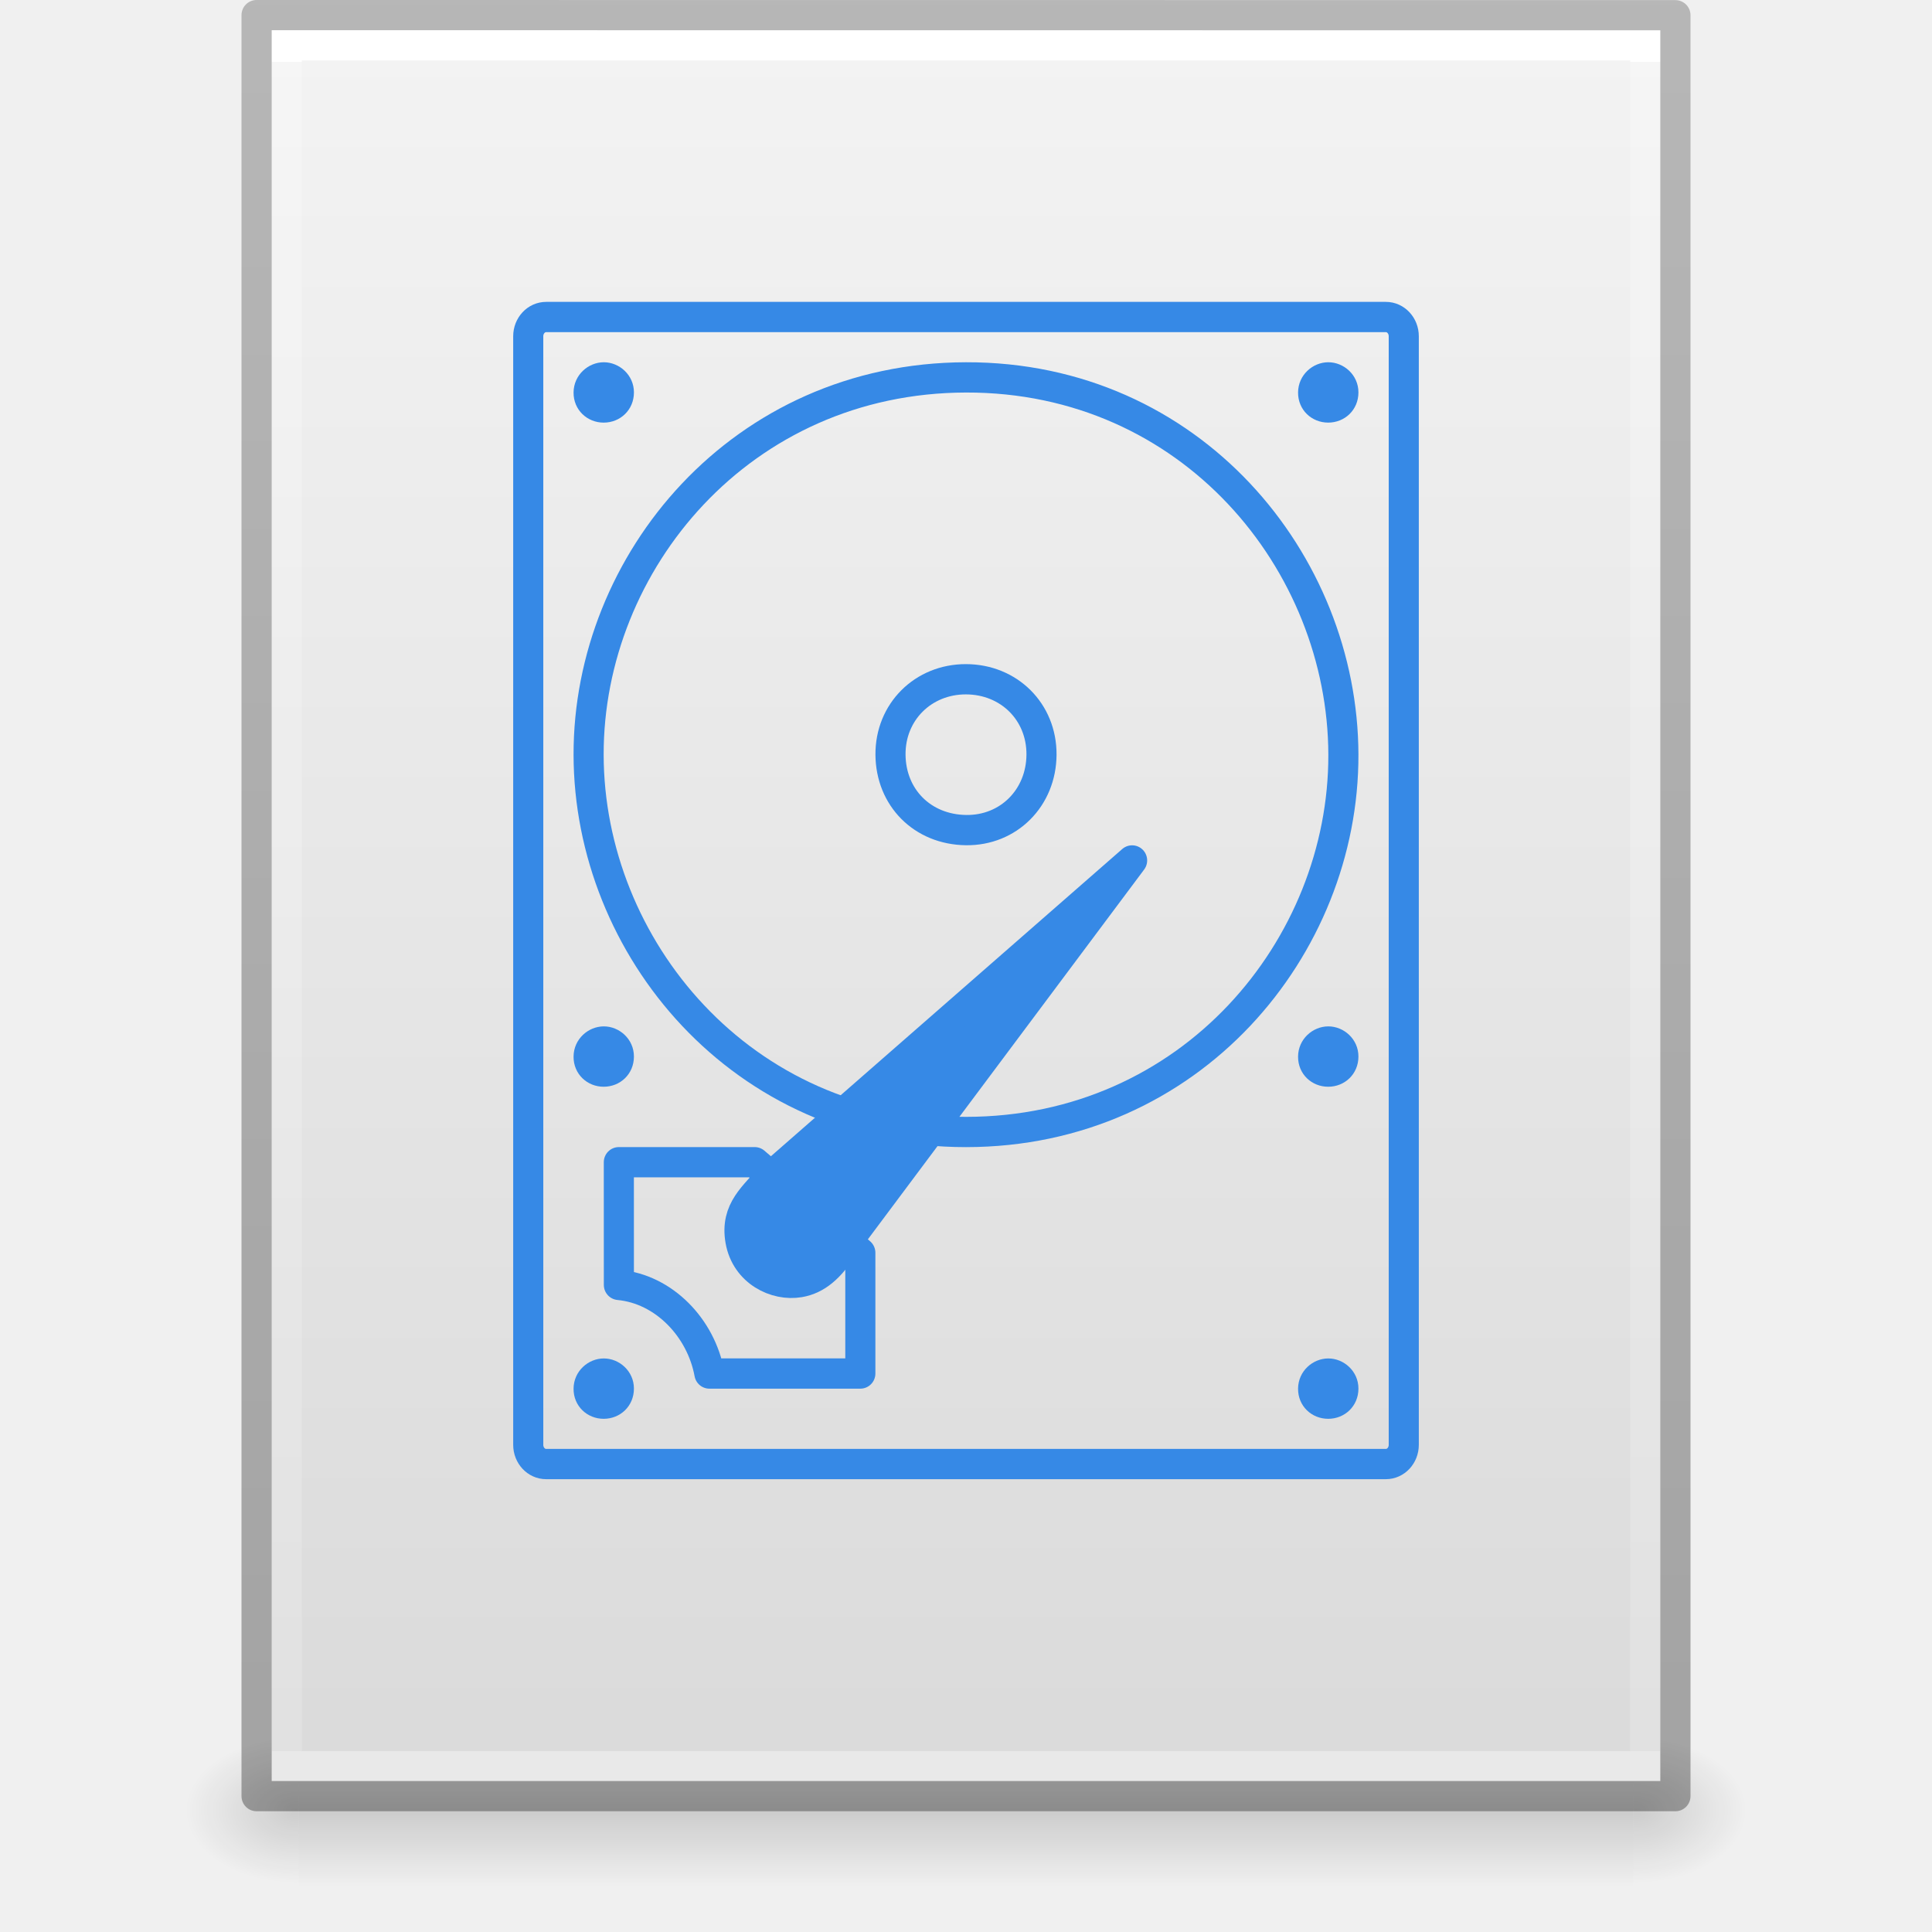
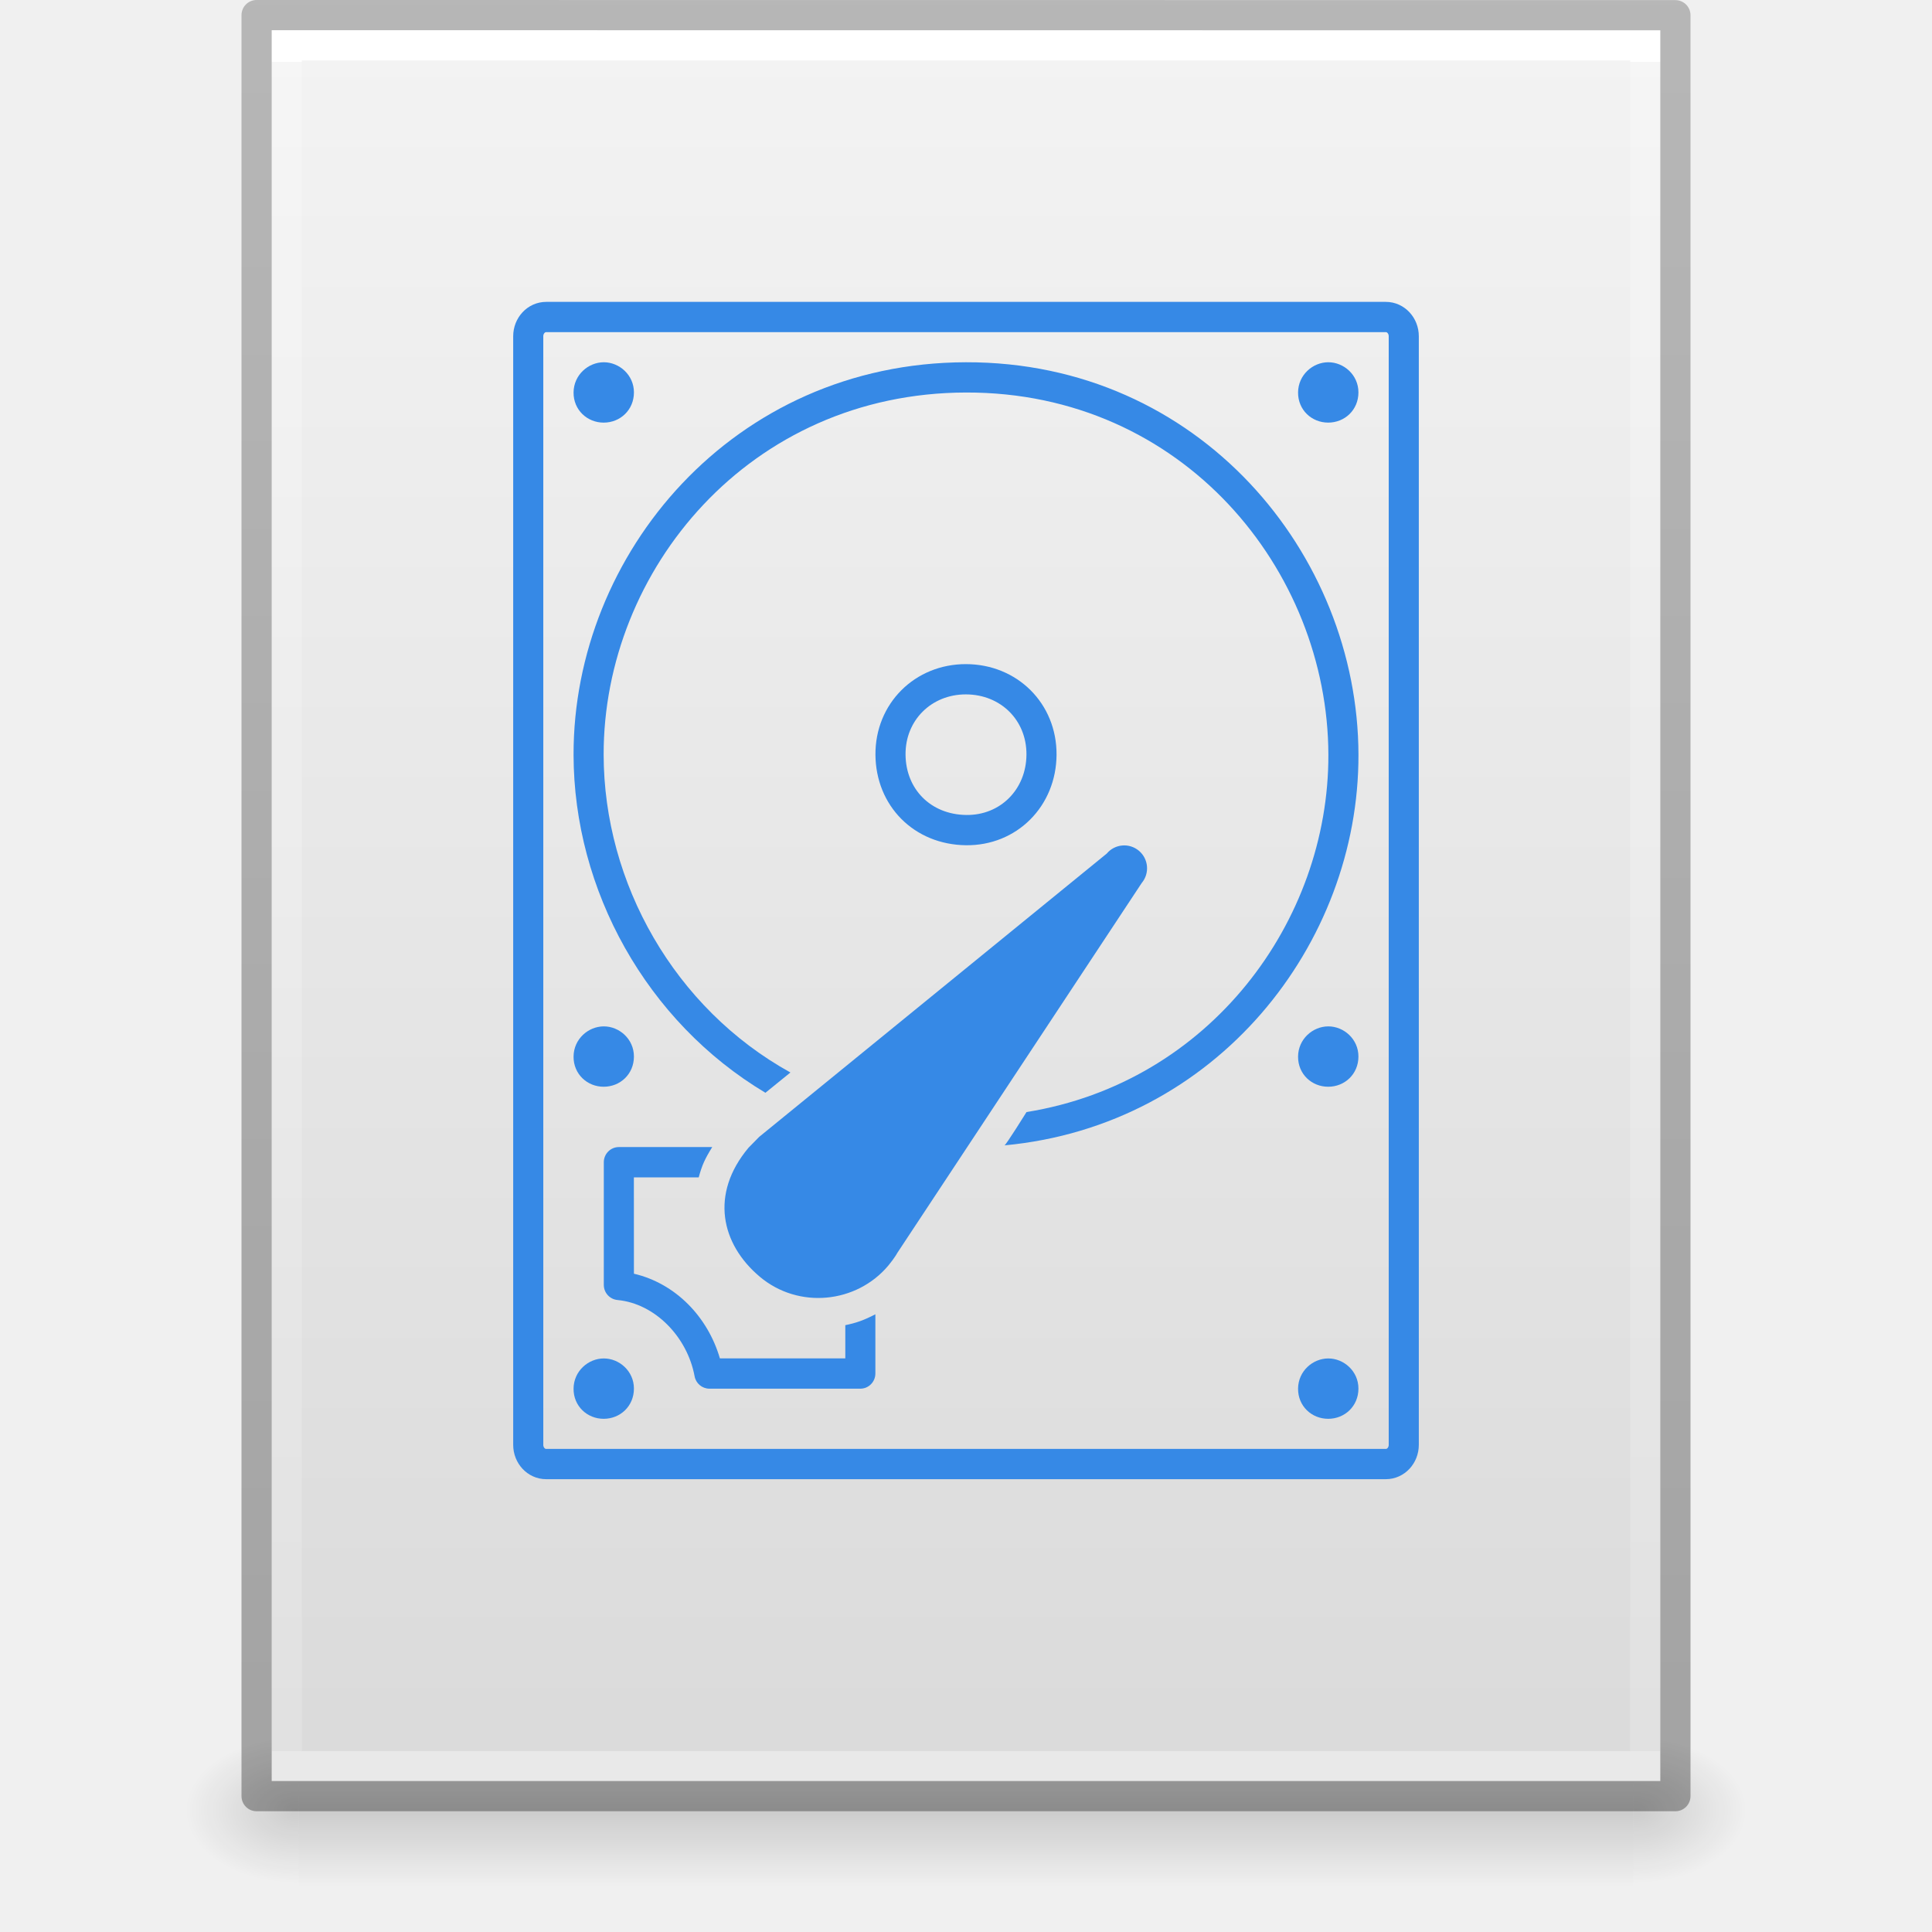
<svg xmlns="http://www.w3.org/2000/svg" xmlns:xlink="http://www.w3.org/1999/xlink" version="1.1" width="64" height="64" id="svg3844">
  <defs id="defs3846">
    <linearGradient x1="-51.786" y1="50.786" x2="-51.786" y2="2.906" id="linearGradient3033" xlink:href="#linearGradient3104-6" gradientUnits="userSpaceOnUse" gradientTransform="matrix(1.084352,0,0,1.199737,79.55086,-4.16286)" />
    <linearGradient id="linearGradient3104-6">
      <stop id="stop3106-3" style="stop-color:#000000;stop-opacity:0.318" offset="0" />
      <stop id="stop3108-9" style="stop-color:#000000;stop-opacity:0.24" offset="1" />
    </linearGradient>
    <linearGradient x1="24" y1="5.864" x2="24" y2="42.176" id="linearGradient3093" xlink:href="#linearGradient3977-4" gradientUnits="userSpaceOnUse" gradientTransform="matrix(1.216216,0,0,1.540538,2.810818,-6.97295)" />
    <linearGradient id="linearGradient3977-4">
      <stop id="stop3979-7" style="stop-color:#ffffff;stop-opacity:1" offset="0" />
      <stop id="stop3981-6" style="stop-color:#ffffff;stop-opacity:0.235" offset="0" />
      <stop id="stop3983-5" style="stop-color:#ffffff;stop-opacity:0.157" offset="1" />
      <stop id="stop3985-6" style="stop-color:#ffffff;stop-opacity:0.392" offset="1" />
    </linearGradient>
    <linearGradient x1="25.132" y1="0.985" x2="25.132" y2="47.013" id="linearGradient3096" xlink:href="#linearGradient3600-9" gradientUnits="userSpaceOnUse" gradientTransform="matrix(1.314283,0,0,1.260239,0.4572141,-2.17932)" />
    <linearGradient id="linearGradient3600-9">
      <stop id="stop3602-3" style="stop-color:#f4f4f4;stop-opacity:1" offset="0" />
      <stop id="stop3604-7" style="stop-color:#dbdbdb;stop-opacity:1" offset="1" />
    </linearGradient>
    <radialGradient cx="605.714" cy="486.648" r="117.143" fx="605.714" fy="486.648" id="radialGradient3153" xlink:href="#linearGradient5060" gradientUnits="userSpaceOnUse" gradientTransform="matrix(0.03132633,0,0,0.02058823,35.22086,49.9512)" />
    <linearGradient id="linearGradient5060">
      <stop id="stop5062" style="stop-color:#000000;stop-opacity:1" offset="0" />
      <stop id="stop5064" style="stop-color:#000000;stop-opacity:0" offset="1" />
    </linearGradient>
    <radialGradient cx="605.714" cy="486.648" r="117.143" fx="605.714" fy="486.648" id="radialGradient3156" xlink:href="#linearGradient5060" gradientUnits="userSpaceOnUse" gradientTransform="matrix(-0.03132632,0,0,0.02058823,28.77914,49.9512)" />
    <linearGradient id="linearGradient5048">
      <stop id="stop5050" style="stop-color:#000000;stop-opacity:0" offset="0" />
      <stop id="stop5056" style="stop-color:#000000;stop-opacity:1" offset="0.5" />
      <stop id="stop5052" style="stop-color:#000000;stop-opacity:0" offset="1" />
    </linearGradient>
    <linearGradient x1="302.857" y1="366.648" x2="302.857" y2="609.505" id="linearGradient3842" xlink:href="#linearGradient5048" gradientUnits="userSpaceOnUse" gradientTransform="matrix(0.09153846,0,0,0.02058823,-1.084616,49.95142)" />
    <mask id="holes">
      <rect x="-60" y="-60" width="120" height="120" fill="#ffffff" id="rect80" />
      <circle id="hole" cy="-40" r="3" cx="0" />
      <use xlink:href="#hole" transform="rotate(72)" id="use83" x="0" y="0" width="100%" height="100%" />
      <use xlink:href="#hole" transform="rotate(144)" id="use85" x="0" y="0" width="100%" height="100%" />
      <use xlink:href="#hole" transform="rotate(-144)" id="use87" x="0" y="0" width="100%" height="100%" />
      <use xlink:href="#hole" transform="rotate(-72)" id="use89" x="0" y="0" width="100%" height="100%" />
    </mask>
    <mask id="holes-6">
      <rect x="-60" y="-60" width="120" height="120" fill="#ffffff" id="rect23997" />
      <circle id="hole-7" cy="-40" r="3" cx="0" />
      <use xlink:href="#hole-7" transform="rotate(72)" id="use24000" x="0" y="0" width="100%" height="100%" />
      <use xlink:href="#hole-7" transform="rotate(144)" id="use24002" x="0" y="0" width="100%" height="100%" />
      <use xlink:href="#hole-7" transform="rotate(-144)" id="use24004" x="0" y="0" width="100%" height="100%" />
      <use xlink:href="#hole-7" transform="rotate(-72)" id="use24006" x="0" y="0" width="100%" height="100%" />
    </mask>
    <mask id="holes-5">
      <rect x="-60" y="-60" width="120" height="120" fill="#ffffff" id="rect23997-3" />
      <circle id="hole-5" cy="-40" r="3" cx="0" />
      <use xlink:href="#hole-5" transform="rotate(72)" id="use24000-6" x="0" y="0" width="100%" height="100%" />
      <use xlink:href="#hole-5" transform="rotate(144)" id="use24002-2" x="0" y="0" width="100%" height="100%" />
      <use xlink:href="#hole-5" transform="rotate(-144)" id="use24004-9" x="0" y="0" width="100%" height="100%" />
      <use xlink:href="#hole-5" transform="rotate(-72)" id="use24006-1" x="0" y="0" width="100%" height="100%" />
    </mask>
    <mask id="holes-2">
      <rect x="-60" y="-60" width="120" height="120" fill="#ffffff" id="rect23997-7" />
      <circle id="hole-0" cy="-40" r="3" cx="0" />
      <use xlink:href="#hole-0" transform="rotate(72)" id="use24000-9" x="0" y="0" width="100%" height="100%" />
      <use xlink:href="#hole-0" transform="rotate(144)" id="use24002-3" x="0" y="0" width="100%" height="100%" />
      <use xlink:href="#hole-0" transform="rotate(-144)" id="use24004-6" x="0" y="0" width="100%" height="100%" />
      <use xlink:href="#hole-0" transform="rotate(-72)" id="use24006-0" x="0" y="0" width="100%" height="100%" />
    </mask>
  </defs>
  <rect style="display:inline;overflow:visible;visibility:visible;opacity:0.15;fill:url(#linearGradient3842);fill-opacity:1;fill-rule:nonzero;stroke:none;stroke-width:1;marker:none" id="rect2879" y="57.5" x="9.9" height="5" width="44.2" />
  <path style="display:inline;overflow:visible;visibility:visible;opacity:0.15;fill:url(#radialGradient3153);fill-opacity:1;fill-rule:nonzero;stroke:none;stroke-width:1;marker:none" id="path2883" d="m 54.1,57.5 c 0,0 0,5 0,5 C 55.713,62.51 58,61.38 58,59.999 58,58.62 56.2,57.5 54.1,57.5 Z" />
  <path style="display:inline;overflow:visible;visibility:visible;opacity:0.15;fill:url(#radialGradient3156);fill-opacity:1;fill-rule:nonzero;stroke:none;stroke-width:1;marker:none" id="path2881" d="m 9.9,57.5 c 0,0 0,5 0,5 C 8.287,62.51 6,61.38 6,59.999 6,58.62 7.8,57.5 9.9,57.5 Z" />
  <path style="display:inline;fill:url(#linearGradient3096);fill-opacity:1;stroke:none" id="path4160-6" d="m 9,1 c 10.541,0 46,0.004 46,0.004 L 55,59 c 0,0 -30.667,0 -46,0 0,-19.333 0,-38.666 0,-58 z" />
  <path style="display:inline;fill:none;stroke:url(#linearGradient3093);stroke-width:1;stroke-linecap:round;stroke-linejoin:miter;stroke-miterlimit:4;stroke-dasharray:none;stroke-dashoffset:0;stroke-opacity:1" id="rect6741-1-8" d="M 54.5,58.5 H 9.5 V 1.5 H 54.5 Z" />
  <path style="display:inline;fill:none;stroke:url(#linearGradient3033);stroke-width:1;stroke-linecap:butt;stroke-linejoin:round;stroke-miterlimit:4;stroke-dasharray:none;stroke-dashoffset:0;stroke-opacity:1" id="path4160-6-1" d="m 8.5,0.5 c 10.77,0 47,0.004 47,0.004 l 4.9e-5,58.996 c 0,0 -31.333,0 -47,0 0,-19.667 0,-39.333 0,-59 z" />
  <g id="g13-6" transform="matrix(0.4821055,0,0,-0.4848631,0.5439783,57.30723)" style="display:inline;stroke-width:2.068;stroke-dasharray:none">
    <rect id="rect3005-7" x="35.168" y="18.167" width="60.159" height="78.367" rx="1.229" ry="1.314" style="display:inline;fill:none;stroke:#3689e6;stroke-width:2.068;stroke-dasharray:none;stroke-opacity:1;paint-order:normal;enable-background:new" />
-     <path id="path2-5" d="M 65.247,40.854 C 49.792,40.85 39.335,53.491 39.316,66.632 39.297,79.773 49.781,92.376 65.247,92.409 80.713,92.442 91.146,79.797 91.178,66.632 91.21,53.467 80.703,40.858 65.247,40.854 Z" style="display:inline;fill:none;fill-opacity:1;stroke:#3689e6;stroke-width:2.068;stroke-dasharray:none;stroke-opacity:1;paint-order:normal;enable-background:new" />
+     <path id="path2-5" style="color:#000000;display:inline;fill:#3689e6;-inkscape-stroke:none" d="m 65.243,93.443 c -16.027,-0.034 -26.981,-13.12 -26.961,-26.812 0.013,-9.248 5.006,-18.239 13.183,-23.098 l 1.718,1.386 c -7.972,4.386 -12.822,12.942 -12.834,21.712 -0.018,12.59 9.998,24.714 24.903,24.745 14.901,0.032 24.864,-12.129 24.895,-24.749 0.028,-11.4 -8.169,-22.398 -20.742,-24.411 0,0 -1.428,-2.283 -1.515,-2.276 14.572,1.35 24.355,13.746 24.324,26.695 -0.033,13.71 -10.939,26.842 -26.969,26.808 z" />
    <path id="path2-7" d="m 65.247,71.785 c 2.949,-0.007 5.207,-2.222 5.188,-5.153 -0.018,-2.951 -2.264,-5.192 -5.188,-5.153 -3.002,0.04 -5.165,2.227 -5.188,5.153 -0.023,2.917 2.241,5.16 5.188,5.153 z" style="display:inline;fill:none;fill-opacity:1;stroke:#3689e6;stroke-width:2.068;stroke-dasharray:none;stroke-opacity:1;paint-order:normal;enable-background:new" />
-     <path style="display:inline;fill:none;fill-opacity:0.576;stroke:#3689e6;stroke-width:2.068;stroke-linejoin:round;stroke-dasharray:none;stroke-opacity:1" d="m 41.393,38.789 0.003,-8.383 c 3.105,-0.291 5.641,-2.932 6.22,-6.054 h 10.371 v 8.25 l -7.26,6.187 z" id="path6" />
-     <path style="display:inline;opacity:1;fill:#3689e6;fill-opacity:1;stroke:#3689e6;stroke-width:2.068;stroke-linejoin:round;stroke-dasharray:none;stroke-opacity:1" d="m 49.747,33.434 c 0.377,-2.119 2.414,-3.123 4.058,-2.843 1.206,0.206 2.085,1.015 2.953,2.326 L 76.661,59.406 51.844,37.829 C 50.745,36.484 49.367,35.565 49.747,33.434 Z" id="path7" />
+     <path id="path6" style="color:#000000;fill:#3689e6;stroke-linejoin:round;-inkscape-stroke:none" d="m 41.393,39.824 c -0.57,-5.87e-4 -1.032,-0.465 -1.033,-1.035 v -8.383 c 3.18e-4,-0.534 0.408,-0.982 0.94,-1.031 2.578,-0.241 4.8,-2.521 5.299,-5.212 0.091,-0.49 0.519,-0.845 1.017,-0.846 H 57.987 c 0.571,-4.9e-4 1.032,0.464 1.033,1.035 v 4.047 c -0.791,-0.409 -1.333,-0.596 -2.066,-0.743 v -2.268 h -8.617 c -0.837,2.841 -3.04,5.116 -5.907,5.784 l -0.004,6.582 h 4.456 c 0.228,0.833 0.412,1.239 0.928,2.07 z" />
+     <path id="path14-1" style="display:inline;stroke-width:2.068;stroke-dasharray:none;fill:#3689e6;fill-opacity:1;stroke:none;stroke-opacity:0.429" d="m 51.038,40.522 23.879,19.353 c 0.557,0.661 1.547,0.748 2.211,0.193 0.664,-0.555 0.75,-1.541 0.193,-2.203 L 60.526,32.59 c 0,0 -0.166,-0.318 -0.608,-0.852 -2.195,-2.606 -6.183,-2.998 -8.842,-0.771 -2.659,2.227 -3.437,5.647 -0.773,8.811 z" />
    <g id="g2" style="display:inline;stroke-width:2.068;stroke-dasharray:none" transform="translate(0,2.062431)">
      <path style="fill:#3689e6;fill-opacity:1;stroke:none;stroke-width:1;stroke-dasharray:none" d="m 20,13 c 0.511,-0.001 1.001,0.418 1,1 -8.69e-4,0.582 -0.455,0.999 -1,1 -0.545,0.001 -1.005,-0.418 -1,-1 0.005,-0.582 0.489,-0.999 1,-1 z" id="path14" transform="matrix(2.074235,0,0,-2.062438,-1.128339,118.1926)" />
      <path style="fill:#3689e6;fill-opacity:1;stroke:none;stroke-width:2.068;stroke-dasharray:none" d="m 90.138,91.381 c 1.061,0.003 2.076,-0.861 2.074,-2.062 -0.002,-1.201 -0.943,-2.06 -2.074,-2.062 -1.131,-0.003 -2.084,0.861 -2.074,2.062 0.01,1.201 1.014,2.06 2.074,2.062 z" id="path15" />
      <path style="fill:#3689e6;fill-opacity:1;stroke:none;stroke-width:2.068;stroke-dasharray:none" d="m 90.138,46.007 c 1.061,0.003 2.076,-0.861 2.074,-2.062 -0.002,-1.201 -0.943,-2.06 -2.074,-2.062 -1.131,-0.003 -2.084,0.861 -2.074,2.062 0.01,1.201 1.014,2.06 2.074,2.062 z" id="path16" />
      <path style="fill:#3689e6;fill-opacity:1;stroke:none;stroke-width:2.068;stroke-dasharray:none" d="m 90.138,23.32 c 1.061,0.003 2.076,-0.861 2.074,-2.062 -0.002,-1.201 -0.943,-2.06 -2.074,-2.062 -1.131,-0.003 -2.084,0.861 -2.074,2.062 0.01,1.201 1.014,2.06 2.074,2.062 z" id="path17" />
      <path style="fill:#3689e6;fill-opacity:1;stroke:none;stroke-width:2.068;stroke-dasharray:none" d="m 40.356,23.32 c 1.061,0.003 2.076,-0.861 2.074,-2.062 -0.002,-1.201 -0.943,-2.06 -2.074,-2.062 -1.131,-0.003 -2.084,0.861 -2.074,2.062 0.01,1.201 1.014,2.06 2.074,2.062 z" id="path18" />
      <path style="fill:#3689e6;fill-opacity:1;stroke:none;stroke-width:2.068;stroke-dasharray:none" d="m 40.356,46.007 c 1.061,0.003 2.076,-0.861 2.074,-2.062 -0.002,-1.201 -0.943,-2.06 -2.074,-2.062 -1.131,-0.003 -2.084,0.861 -2.074,2.062 0.01,1.201 1.014,2.06 2.074,2.062 z" id="path19" />
    </g>
  </g>
</svg>
